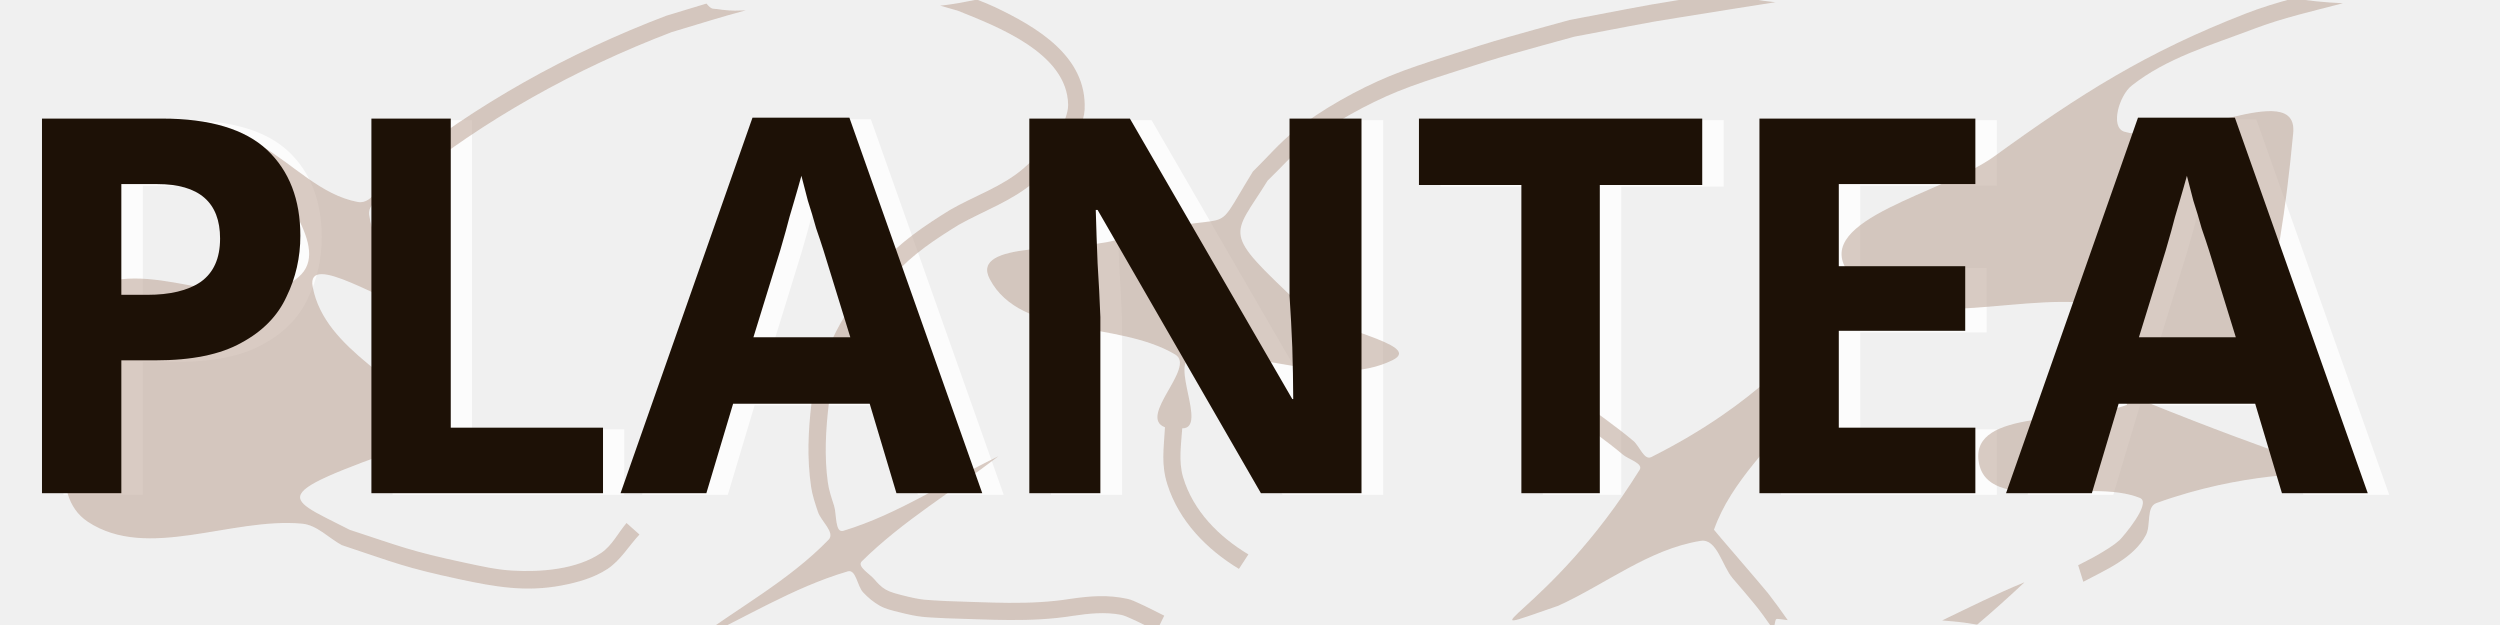
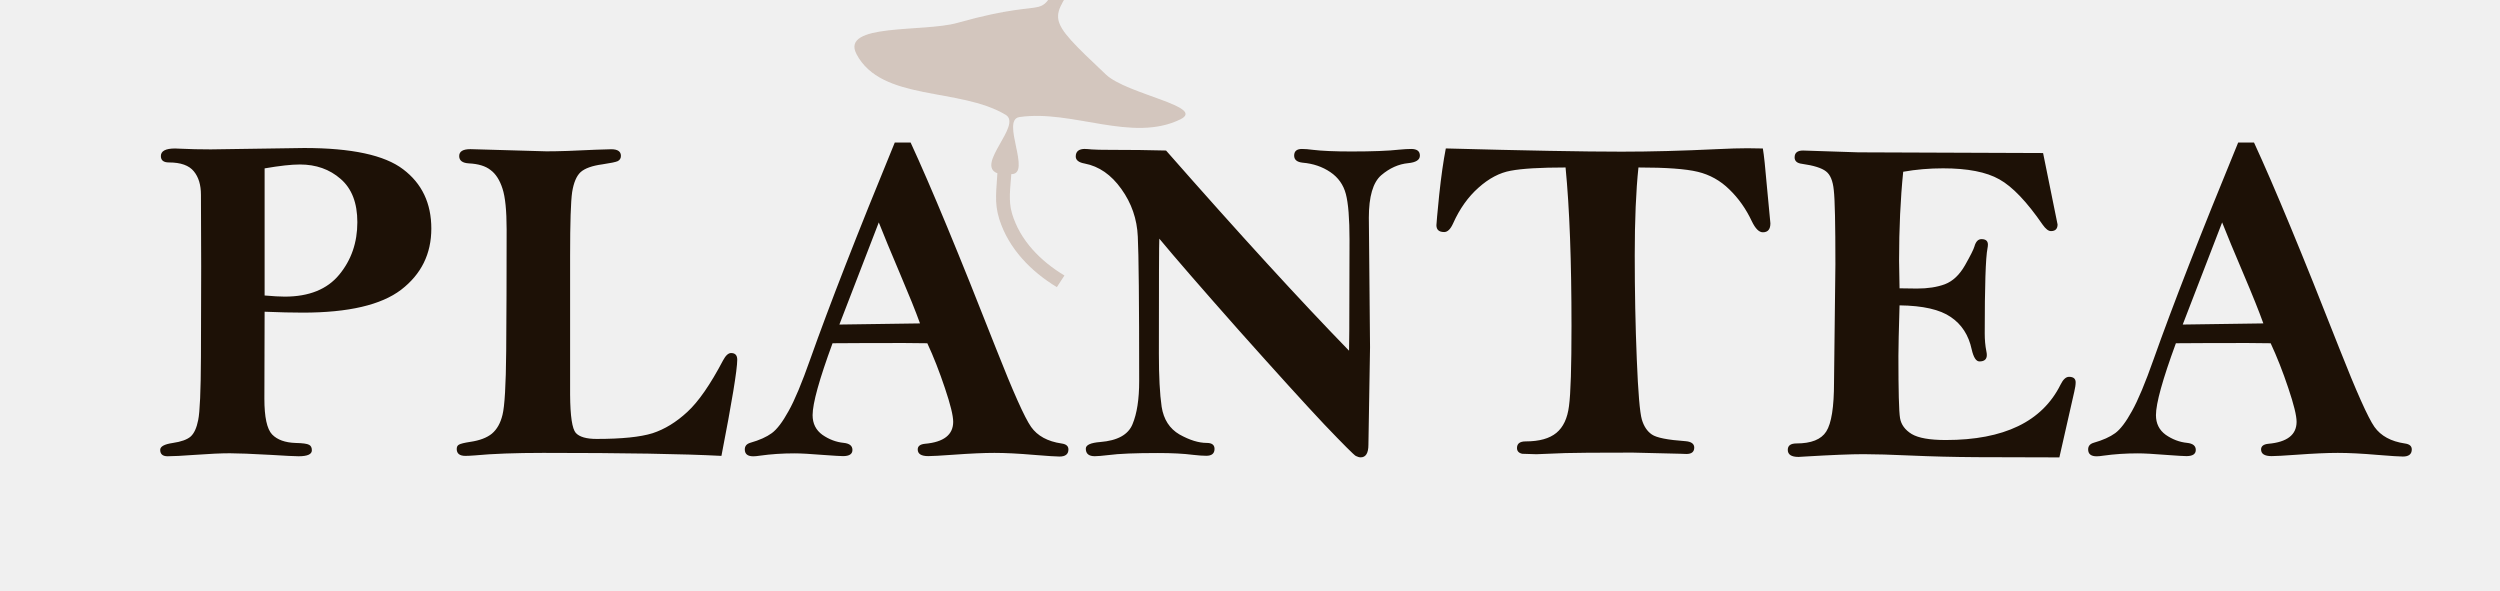
- <svg xmlns="http://www.w3.org/2000/svg" width="160" height="40" viewBox="0 0 42.333 10.583" version="1.1" id="svg5">
+ <svg xmlns="http://www.w3.org/2000/svg" width="199" height="47" viewBox="0 0 52.652 12.435" version="1.1" id="svg5">
  <defs id="defs2" />
  <g id="layer1">
-     <text xml:space="preserve" style="font-style:normal;font-variant:normal;font-weight:bold;font-stretch:normal;font-size:8.88px;font-family:'Bell MT';-inkscape-font-specification:'Bell MT, Bold';font-variant-ligatures:normal;font-variant-caps:normal;font-variant-numeric:normal;font-variant-east-asian:normal;fill:#ffffff;fill-opacity:0.808;stroke-width:4.6" x="0.278" y="8.377" id="text2968-9">
-       <tspan id="tspan2966-9" style="font-style:normal;font-variant:normal;font-weight:bold;font-stretch:normal;font-size:8.88px;font-family:'Bell MT';-inkscape-font-specification:'Bell MT, Bold';font-variant-ligatures:normal;font-variant-caps:normal;font-variant-numeric:normal;font-variant-east-asian:normal;fill:#ffffff;fill-opacity:0.808;stroke-width:4.6" x="0.278" y="8.377">PLANTEA</tspan>
-     </text>
-     <path id="path3317" style="fill:#bda598;fill-opacity:0.569;stroke-width:4.6" d="m 30.628,5.822 c -0.142,-0.009 -0.789,0.976 -2.667,1.918 C 27.84,7.8 27.763,7.554 27.659,7.467 27.368,7.221 27.05,7.007 26.749,6.773 l -0.176,0.233 c 0.3,0.233 0.616,0.446 0.906,0.691 0.098,0.083 0.353,0.15 0.285,0.259 -1.546,2.485 -3.156,2.912 -1.377,2.301 0.804,-0.366 1.54,-0.961 2.412,-1.099 0.274,-0.043 0.36,0.422 0.54,0.633 0.356,0.418 0.418,0.477 0.691,0.873 0.004,-0.019 0.009,-0.035 0.013,-0.057 0.025,-0.111 0.017,-0.13 0.06,-0.127 0.015,9.4e-4 0.035,0.004 0.064,0.007 0.035,0.004 0.07,0.009 0.105,0.014 -0.107,-0.154 -0.218,-0.307 -0.333,-0.455 C 29.852,9.935 29.021,8.976 29.023,8.97 29.314,8.138 30.034,7.526 30.539,6.804 c 0.099,-0.7 0.164,-0.977 0.089,-0.982 z m 3.652,4.038 c -0.471,0.193 -0.931,0.423 -1.393,0.646 0.058,0.004 0.116,0.01 0.174,0.015 0.14,0.012 0.279,0.031 0.418,0.056 0.243,-0.205 0.509,-0.442 0.802,-0.717 z m -6.511,3.808 c -0.061,0.046 -0.121,0.093 -0.18,0.141 0.119,-0.038 0.238,-0.08 0.356,-0.122 -0.024,-0.002 -0.048,-0.004 -0.072,-0.006 -0.035,-0.005 -0.069,-0.009 -0.104,-0.013 z m 2.422,1.363 c -0.021,0.022 -0.026,0.055 -0.012,0.114 0.004,0.001 0.009,0.002 0.013,0.003 -0.001,-0.039 -9.65e-4,-0.078 -5.17e-4,-0.117 z m 4.912,0.273 c 0.004,0.01 0.007,0.016 0.011,0.027 0.003,0.008 0.01,-0.023 0.002,-0.025 -0.004,-8.02e-4 -0.009,-0.001 -0.013,-0.002 z m 0.019,0.253 c -0.028,0.009 -0.057,0.018 -0.085,0.027 0.01,0.029 0.016,0.061 0.018,0.093 0.004,1.25e-4 0.009,3.76e-4 0.013,5.17e-4 0.019,-0.041 0.036,-0.081 0.054,-0.121 z m -1.563,2.14 c -0.005,0.003 -0.01,0.005 -0.014,0.008 0.002,0.003 0.005,0.005 0.007,0.008 0.002,-0.005 0.005,-0.011 0.007,-0.016 z" />
-     <path id="path3295" style="fill:#bda598;fill-opacity:0.57;stroke-width:4.6" d="m 16.543,-0.007 c -0.139,0.024 -0.276,0.057 -0.415,0.076 -0.069,0.011 -0.138,0.019 -0.207,0.027 0.086,0.025 0.172,0.049 0.295,0.084 0.656,0.264 1.858,0.716 1.871,1.593 0.002,0.151 -0.078,0.292 -0.118,0.438 -0.254,0.275 -0.337,0.378 -0.629,0.633 -0.367,0.32 -0.839,0.471 -1.255,0.712 -0.425,0.263 -0.84,0.541 -1.174,0.92 -0.129,0.147 -0.24,0.308 -0.348,0.471 -0.431,0.653 -0.405,0.665 -0.726,1.364 -0.031,0.166 -0.074,0.331 -0.094,0.499 -0.058,0.491 -0.079,0.939 -0.009,1.43 0.021,0.146 0.07,0.286 0.116,0.426 0.053,0.16 0.298,0.352 0.181,0.473 -0.676,0.698 -1.555,1.165 -2.333,1.748 0.886,-0.404 1.723,-0.938 2.657,-1.212 0.141,-0.041 0.16,0.249 0.261,0.356 0.083,0.089 0.18,0.169 0.286,0.228 0.098,0.054 0.209,0.079 0.317,0.106 0.377,0.095 0.433,0.083 0.799,0.104 0.717,0.019 1.439,0.074 2.151,-0.041 0.269,-0.04 0.545,-0.07 0.815,-0.017 0.063,0.013 0.122,0.044 0.181,0.069 0.112,0.049 0.307,0.149 0.421,0.206 L 19.714,10.425 c -0.116,-0.058 -0.309,-0.157 -0.422,-0.207 -0.066,-0.029 -0.131,-0.063 -0.202,-0.078 -0.342,-0.072 -0.624,-0.048 -0.962,0 -0.695,0.112 -1.401,0.057 -2.101,0.038 -0.35,-0.021 -0.398,-0.008 -0.751,-0.099 -0.095,-0.025 -0.193,-0.047 -0.279,-0.096 -0.075,-0.043 -0.137,-0.109 -0.193,-0.175 -0.079,-0.094 -0.298,-0.216 -0.211,-0.303 0.691,-0.684 1.542,-1.186 2.313,-1.779 C 16.031,8.147 15.211,8.708 14.281,8.988 14.136,9.032 14.169,8.707 14.123,8.563 14.081,8.432 14.035,8.301 14.017,8.164 13.957,7.723 13.982,7.272 14.035,6.832 14.055,6.675 14.094,6.521 14.124,6.366 14.423,5.734 14.412,5.703 14.812,5.1 14.915,4.945 15.022,4.791 15.145,4.651 15.454,4.302 15.845,4.047 16.237,3.805 16.665,3.566 17.139,3.402 17.516,3.078 17.819,2.817 17.921,2.693 18.182,2.41 18.244,2.226 18.357,2.052 18.366,1.858 18.41,0.951 17.548,0.455 16.851,0.122 16.75,0.075 16.647,0.033 16.543,-0.007 Z M 11.964,0.06 C 11.752,0.124 11.533,0.191 11.286,0.265 9.627,0.895 8.055,1.766 6.672,2.884 6.461,3.054 6.325,3.469 6.058,3.42 5.438,3.305 4.968,2.785 4.422,2.468 4.633,3.209 5.64,4.192 5.054,4.692 4.19,5.428 2.696,4.386 1.652,4.831 1.179,5.032 1.261,5.801 1.24,6.314 1.206,7.158 0.783,8.371 1.489,8.836 2.498,9.501 3.911,8.756 5.115,8.867 5.369,8.89 5.563,9.109 5.787,9.23 6.694,9.531 6.841,9.607 7.793,9.811 8.383,9.937 8.905,10.029 9.512,9.913 9.781,9.862 10.056,9.785 10.285,9.635 10.507,9.489 10.647,9.245 10.828,9.051 L 10.609,8.856 C 10.467,9.024 10.365,9.236 10.184,9.36 9.769,9.646 9.151,9.69 8.676,9.662 8.402,9.647 8.132,9.584 7.864,9.527 6.95,9.332 6.788,9.255 5.923,8.972 4.721,8.358 4.456,8.411 7.519,7.332 6.862,6.435 5.501,5.948 5.295,4.858 5.176,4.232 6.536,5.151 7.157,5.297 6.855,4.745 6.339,4.263 6.251,3.64 6.214,3.378 6.643,3.283 6.849,3.117 8.203,2.02 9.744,1.166 11.37,0.545 c 0.486,-0.145 0.854,-0.263 1.258,-0.37 -0.028,0.001 -0.055,0.002 -0.083,0.003 -0.136,0.008 -0.271,-0.004 -0.406,-0.025 -0.033,-0.005 -0.071,-1.184e-5 -0.099,-0.018 -0.03,-0.019 -0.054,-0.047 -0.077,-0.074 z M 7.519,7.332 c 0.011,0.015 0.022,0.029 0.032,0.044 C 7.659,7.53 7.291,8.054 7.432,7.929 7.602,7.777 7.87,7.208 7.655,7.283 c -0.052,0.018 -0.086,0.031 -0.136,0.049 z" />
-     <path id="path3285" style="fill:#bda598;fill-opacity:0.569;stroke-width:4.6" d="M 29.198,-0.123 C 27.63,0.13 28.297,0.012 26.579,0.338 25.69,0.584 25.387,0.659 24.456,0.963 24.146,1.064 23.835,1.163 23.534,1.287 22.999,1.507 22.367,1.859 21.922,2.216 21.665,2.421 21.451,2.675 21.216,2.904 c -0.787,1.278 -0.112,0.539 -2.332,1.164 -0.713,0.201 -2.469,0.002 -2.124,0.658 0.526,1.001 2.173,0.695 3.142,1.278 0.355,0.214 -0.645,1.054 -0.175,1.231 -0.019,0.357 -0.069,0.62 0.04,0.966 0.196,0.621 0.667,1.102 1.212,1.432 l 0.16,-0.245 C 20.64,9.088 20.204,8.653 20.033,8.08 19.954,7.812 20.001,7.523 20.019,7.253 20.457,7.256 19.79,6.108 20.191,6.051 21.31,5.89 22.566,6.597 23.581,6.098 24.128,5.829 22.456,5.573 22.012,5.155 20.672,3.893 20.862,4.034 21.465,3.058 21.685,2.847 21.886,2.614 22.125,2.426 22.551,2.09 23.152,1.758 23.661,1.551 23.952,1.432 24.253,1.336 24.553,1.239 c 0.942,-0.307 1.208,-0.37 2.105,-0.618 1.78,-0.337 0.888,-0.18 2.776,-0.485 0.21,-0.034 0.421,-0.065 0.631,-0.099 -0.014,-0.001 -0.027,-0.002 -0.041,-0.004 -0.109,-0.011 -0.217,-0.026 -0.325,-0.045 -0.074,-0.013 -0.146,-0.031 -0.22,-0.047 -0.082,-0.024 -0.166,-0.04 -0.249,-0.057 -0.011,-0.002 -0.021,-0.005 -0.032,-0.007 z" />
-     <path id="path3291" style="fill:#bda598;fill-opacity:0.569;stroke-width:4.6" d="m 38.823,-0.025 c -0.266,0.072 -0.529,0.151 -0.786,0.251 -1.687,0.654 -2.803,1.36 -4.271,2.424 -0.85,0.616 -3.07,1.062 -2.486,1.934 0.777,1.161 2.769,0.372 4.154,0.558 0.195,0.571 0.389,1.142 0.584,1.713 -0.838,0.317 -2.637,0.064 -2.514,0.951 0.128,0.926 1.868,0.272 2.733,0.626 0.208,0.085 -0.307,0.679 -0.345,0.713 -0.102,0.092 -0.222,0.161 -0.339,0.232 -0.117,0.071 -0.242,0.129 -0.363,0.194 l 0.087,0.28 C 35.647,9.652 36.127,9.456 36.337,9.06 36.426,8.892 36.337,8.583 36.516,8.518 39.48,7.451 41.142,8.748 36.304,6.792 34.131,0.399 37.823,13.017 38.831,2.254 38.92,1.306 36.889,2.499 35.975,2.231 35.723,2.158 35.887,1.617 36.092,1.453 36.688,0.979 37.45,0.761 38.161,0.49 38.651,0.303 39.165,0.188 39.673,0.055 39.517,0.048 39.362,0.037 39.208,0.021 39.08,0.005 38.951,-0.01 38.823,-0.025 Z" />
-     <text xml:space="preserve" style="font-style:normal;font-variant:normal;font-weight:bold;font-stretch:normal;font-size:8.88px;font-family:'Bell MT';-inkscape-font-specification:'Bell MT, Bold';font-variant-ligatures:normal;font-variant-caps:normal;font-variant-numeric:normal;font-variant-east-asian:normal;fill:#1d1106;fill-opacity:1;stroke-width:4.6" x="-0.084" y="8.352" id="text2968">
-       <tspan id="tspan2966" style="font-style:normal;font-variant:normal;font-weight:bold;font-stretch:normal;font-size:8.88px;font-family:'Bell MT';-inkscape-font-specification:'Bell MT, Bold';font-variant-ligatures:normal;font-variant-caps:normal;font-variant-numeric:normal;font-variant-east-asian:normal;fill:#1d1106;fill-opacity:1;stroke-width:4.6" x="-0.084" y="8.352">PLANTEA</tspan>
-     </text>
+     <path id="text2968" style="font-style:normal;font-variant:normal;font-weight:bold;font-stretch:normal;font-size:9.878px;font-family:'Bell MT';-inkscape-font-specification:'Bell MT, Bold';font-variant-ligatures:normal;font-variant-caps:normal;font-variant-numeric:normal;font-variant-east-asian:normal;fill:#1d1106;fill-opacity:1;stroke-width:4.6" d="m 18.845,3.001 c -0.788,1.916 -1.381,3.437 -1.78,4.563 -0.177,0.502 -0.329,0.867 -0.458,1.095 -0.125,0.228 -0.243,0.383 -0.352,0.463 -0.109,0.08 -0.26,0.148 -0.453,0.203 -0.077,0.023 -0.116,0.069 -0.116,0.14 0,0.096 0.059,0.145 0.178,0.145 0.039,0 0.087,-0.005 0.145,-0.014 0.228,-0.032 0.469,-0.048 0.723,-0.048 0.129,0 0.335,0.011 0.618,0.034 0.219,0.016 0.354,0.024 0.405,0.024 0.132,0 0.198,-0.043 0.198,-0.13 0,-0.087 -0.061,-0.136 -0.183,-0.149 -0.161,-0.016 -0.31,-0.073 -0.449,-0.169 -0.138,-0.1 -0.207,-0.238 -0.207,-0.415 0,-0.248 0.14,-0.752 0.42,-1.514 0.36,-0.003 0.863,-0.005 1.509,-0.005 0.116,0 0.278,0.002 0.487,0.005 0.132,0.283 0.255,0.598 0.371,0.945 0.116,0.344 0.174,0.58 0.174,0.709 0,0.273 -0.198,0.428 -0.593,0.463 -0.103,0.01 -0.154,0.05 -0.154,0.12 0,0.093 0.074,0.14 0.222,0.14 0.084,0 0.259,-0.01 0.526,-0.029 0.357,-0.026 0.646,-0.039 0.868,-0.039 0.228,0 0.51,0.014 0.844,0.043 0.283,0.023 0.458,0.034 0.526,0.034 0.125,0 0.188,-0.05 0.188,-0.15 0,-0.071 -0.048,-0.112 -0.145,-0.125 C 22.064,9.297 21.851,9.181 21.716,8.991 21.58,8.798 21.335,8.248 20.978,7.342 20.203,5.367 19.603,3.92 19.178,3.001 Z m 28.293,0 c -0.788,1.916 -1.381,3.437 -1.78,4.563 -0.177,0.502 -0.33,0.867 -0.458,1.095 -0.125,0.228 -0.243,0.383 -0.352,0.463 -0.109,0.08 -0.261,0.148 -0.454,0.203 -0.077,0.023 -0.116,0.069 -0.116,0.14 0,0.096 0.06,0.145 0.179,0.145 0.039,0 0.087,-0.005 0.145,-0.014 0.228,-0.032 0.469,-0.048 0.723,-0.048 0.129,0 0.334,0.011 0.617,0.034 0.219,0.016 0.354,0.024 0.405,0.024 0.132,0 0.198,-0.043 0.198,-0.13 0,-0.087 -0.061,-0.136 -0.183,-0.149 -0.161,-0.016 -0.31,-0.073 -0.449,-0.169 -0.138,-0.1 -0.207,-0.238 -0.207,-0.415 0,-0.248 0.14,-0.752 0.42,-1.514 0.36,-0.003 0.863,-0.005 1.509,-0.005 0.116,0 0.278,0.002 0.487,0.005 0.132,0.283 0.256,0.598 0.372,0.945 0.116,0.344 0.174,0.58 0.174,0.709 0,0.273 -0.198,0.428 -0.593,0.463 -0.103,0.01 -0.155,0.05 -0.155,0.12 0,0.093 0.074,0.14 0.222,0.14 0.084,0 0.259,-0.01 0.526,-0.029 0.357,-0.026 0.646,-0.039 0.868,-0.039 0.228,0 0.509,0.014 0.844,0.043 0.283,0.023 0.458,0.034 0.526,0.034 0.125,0 0.188,-0.05 0.188,-0.15 0,-0.071 -0.048,-0.112 -0.145,-0.125 C 50.357,9.297 50.143,9.181 50.008,8.991 49.873,8.798 49.627,8.248 49.27,7.342 48.495,5.367 47.896,3.92 47.471,3.001 Z M 6.407,3.117 4.439,3.146 c -0.238,0 -0.447,-0.005 -0.627,-0.014 l -0.125,-0.005 c -0.199,0 -0.299,0.053 -0.299,0.159 0,0.09 0.056,0.135 0.169,0.135 0.251,0 0.426,0.063 0.526,0.188 0.1,0.122 0.149,0.286 0.149,0.492 l 0.005,1.519 c 0,0.547 -0.002,1.18 -0.005,1.9 -0.003,0.717 -0.023,1.159 -0.058,1.327 -0.032,0.164 -0.085,0.28 -0.159,0.347 -0.074,0.064 -0.199,0.109 -0.376,0.135 -0.177,0.026 -0.265,0.074 -0.265,0.145 0,0.09 0.052,0.135 0.155,0.135 0.119,0 0.309,-0.01 0.569,-0.029 0.315,-0.023 0.563,-0.034 0.743,-0.034 0.164,0 0.452,0.011 0.864,0.034 0.305,0.019 0.5,0.029 0.583,0.029 0.186,0 0.28,-0.041 0.28,-0.125 0,-0.058 -0.019,-0.096 -0.058,-0.116 C 6.47,9.345 6.376,9.332 6.228,9.329 6.006,9.322 5.841,9.263 5.731,9.15 5.622,9.035 5.568,8.784 5.568,8.398 l 0.005,-1.833 c 0.315,0.013 0.584,0.019 0.806,0.019 0.958,0 1.648,-0.161 2.069,-0.482 C 8.871,5.777 9.084,5.348 9.084,4.814 9.084,4.28 8.886,3.864 8.49,3.565 8.098,3.266 7.404,3.117 6.407,3.117 Z m 30.395,0.005 c -0.167,0 -0.381,0.006 -0.641,0.019 -0.73,0.035 -1.399,0.053 -2.007,0.053 -0.801,0 -2.035,-0.023 -3.704,-0.068 -0.051,0.26 -0.098,0.588 -0.14,0.984 -0.039,0.392 -0.058,0.603 -0.058,0.632 0,0.096 0.054,0.145 0.164,0.145 0.071,0 0.133,-0.061 0.188,-0.183 0.138,-0.309 0.317,-0.559 0.535,-0.752 0.219,-0.196 0.445,-0.315 0.68,-0.357 0.238,-0.045 0.622,-0.068 1.153,-0.068 0.084,0.859 0.125,1.971 0.125,3.338 0,0.865 -0.017,1.427 -0.053,1.688 -0.032,0.257 -0.121,0.445 -0.266,0.564 -0.145,0.119 -0.36,0.179 -0.646,0.179 -0.122,0 -0.183,0.046 -0.183,0.14 0,0.064 0.037,0.105 0.111,0.121 0.151,0.006 0.25,0.009 0.299,0.009 l 0.608,-0.024 c 0.167,-0.006 0.64,-0.01 1.418,-0.01 l 0.998,0.024 0.135,0.005 c 0.109,0 0.164,-0.045 0.164,-0.135 0,-0.08 -0.063,-0.126 -0.188,-0.135 -0.37,-0.026 -0.605,-0.072 -0.704,-0.14 -0.1,-0.068 -0.17,-0.174 -0.212,-0.318 -0.042,-0.145 -0.078,-0.568 -0.106,-1.269 -0.029,-0.704 -0.043,-1.434 -0.043,-2.19 0,-0.74 0.026,-1.355 0.078,-1.847 0.582,0 0.998,0.03 1.249,0.091 0.254,0.061 0.476,0.185 0.666,0.372 0.193,0.186 0.351,0.41 0.473,0.67 0.074,0.154 0.151,0.232 0.232,0.232 0.106,0 0.159,-0.063 0.159,-0.188 l -0.072,-0.762 c -0.035,-0.412 -0.064,-0.684 -0.087,-0.815 -0.151,-0.003 -0.259,-0.005 -0.323,-0.005 z M 22.853,3.136 c -0.132,0 -0.197,0.053 -0.197,0.159 0,0.077 0.063,0.127 0.188,0.149 0.302,0.058 0.559,0.236 0.772,0.535 0.215,0.299 0.331,0.634 0.347,1.004 0.019,0.37 0.029,1.384 0.029,3.043 0,0.383 -0.047,0.685 -0.14,0.907 -0.09,0.222 -0.317,0.347 -0.68,0.376 -0.203,0.016 -0.304,0.062 -0.304,0.14 0,0.106 0.063,0.159 0.188,0.159 0.058,0 0.154,-0.008 0.289,-0.024 0.215,-0.029 0.563,-0.043 1.042,-0.043 0.299,0 0.545,0.013 0.738,0.038 0.113,0.013 0.206,0.02 0.28,0.02 0.116,0 0.174,-0.048 0.174,-0.145 0,-0.084 -0.055,-0.126 -0.164,-0.126 -0.17,0 -0.361,-0.059 -0.574,-0.178 -0.209,-0.122 -0.334,-0.317 -0.376,-0.584 -0.039,-0.27 -0.058,-0.641 -0.058,-1.114 0,-1.531 0.003,-2.339 0.009,-2.426 0.322,0.389 0.88,1.032 1.674,1.929 0.797,0.894 1.397,1.555 1.799,1.982 0.405,0.424 0.627,0.646 0.666,0.666 0.039,0.019 0.072,0.029 0.101,0.029 0.109,0 0.164,-0.088 0.164,-0.265 L 28.854,7.313 28.829,4.583 c 0,-0.444 0.087,-0.741 0.26,-0.892 0.177,-0.151 0.367,-0.236 0.569,-0.255 0.164,-0.016 0.246,-0.069 0.246,-0.159 0,-0.093 -0.061,-0.14 -0.183,-0.14 -0.068,0 -0.15,0.005 -0.246,0.014 -0.232,0.026 -0.569,0.039 -1.013,0.039 -0.354,0 -0.622,-0.012 -0.806,-0.034 -0.096,-0.013 -0.175,-0.019 -0.236,-0.019 -0.109,0 -0.164,0.047 -0.164,0.14 0,0.087 0.059,0.136 0.178,0.149 0.222,0.019 0.416,0.085 0.583,0.198 0.167,0.113 0.277,0.267 0.328,0.463 0.051,0.193 0.077,0.514 0.077,0.964 l -0.005,1.91 c 0,0.064 -0.001,0.206 -0.005,0.425 -1.029,-1.058 -2.314,-2.463 -3.854,-4.216 -0.36,-0.01 -0.749,-0.014 -1.167,-0.014 -0.193,0 -0.327,-0.003 -0.4,-0.009 -0.061,-0.006 -0.108,-0.01 -0.14,-0.01 z m -12.945,0.005 c -0.158,0 -0.237,0.048 -0.237,0.145 0,0.096 0.069,0.148 0.208,0.155 0.196,0.01 0.347,0.056 0.453,0.14 0.109,0.08 0.193,0.211 0.251,0.391 0.058,0.177 0.087,0.463 0.087,0.858 0,0.99 -0.003,1.845 -0.009,2.566 -0.006,0.717 -0.033,1.164 -0.078,1.341 -0.042,0.174 -0.116,0.305 -0.222,0.395 -0.106,0.087 -0.259,0.145 -0.458,0.174 -0.125,0.019 -0.204,0.039 -0.236,0.058 -0.032,0.016 -0.048,0.047 -0.048,0.092 0,0.096 0.061,0.145 0.183,0.145 0.042,0 0.108,-0.003 0.198,-0.01 0.37,-0.035 0.851,-0.053 1.442,-0.053 1.698,0 2.948,0.021 3.752,0.063 0.222,-1.141 0.333,-1.817 0.333,-2.026 0,-0.093 -0.043,-0.14 -0.13,-0.14 -0.058,0 -0.114,0.052 -0.169,0.155 -0.267,0.508 -0.518,0.87 -0.752,1.085 -0.232,0.215 -0.476,0.365 -0.733,0.449 -0.257,0.08 -0.65,0.12 -1.177,0.12 -0.215,0 -0.362,-0.042 -0.439,-0.126 -0.077,-0.087 -0.117,-0.355 -0.12,-0.805 v -2.928 c 0,-0.695 0.014,-1.141 0.043,-1.34 0.032,-0.199 0.091,-0.339 0.178,-0.42 0.09,-0.08 0.243,-0.135 0.458,-0.164 0.174,-0.026 0.281,-0.048 0.323,-0.067 0.045,-0.023 0.068,-0.06 0.068,-0.111 0,-0.093 -0.068,-0.14 -0.203,-0.14 -0.058,0 -0.167,0.003 -0.328,0.01 -0.444,0.023 -0.79,0.034 -1.037,0.034 z m 28.066,0.029 c -0.119,0 -0.178,0.048 -0.178,0.145 0,0.077 0.052,0.123 0.155,0.135 0.248,0.035 0.416,0.088 0.506,0.159 0.09,0.068 0.145,0.199 0.164,0.395 0.023,0.193 0.034,0.714 0.034,1.563 l -0.029,2.484 c 0,0.521 -0.054,0.866 -0.164,1.037 -0.106,0.167 -0.315,0.251 -0.627,0.251 -0.122,0 -0.183,0.045 -0.183,0.135 0,0.1 0.076,0.149 0.227,0.149 0.032,0 0.082,-0.003 0.149,-0.009 0.543,-0.032 0.95,-0.049 1.22,-0.049 0.241,0 0.574,0.01 0.998,0.029 0.428,0.019 0.888,0.031 1.38,0.034 l 1.746,0.005 0.314,-1.384 c 0.019,-0.08 0.029,-0.146 0.029,-0.197 0,-0.077 -0.047,-0.116 -0.14,-0.116 -0.064,0 -0.124,0.054 -0.178,0.164 -0.386,0.778 -1.191,1.167 -2.416,1.167 -0.338,0 -0.577,-0.042 -0.719,-0.126 -0.141,-0.087 -0.223,-0.199 -0.246,-0.337 -0.023,-0.138 -0.034,-0.574 -0.034,-1.307 0,-0.17 0.008,-0.525 0.024,-1.066 0.492,0.006 0.852,0.088 1.08,0.246 0.228,0.154 0.375,0.381 0.439,0.68 0.039,0.17 0.093,0.255 0.164,0.255 0.103,0 0.155,-0.045 0.155,-0.135 0,-0.023 -0.003,-0.05 -0.01,-0.082 -0.023,-0.113 -0.034,-0.238 -0.034,-0.376 0,-0.994 0.019,-1.59 0.058,-1.789 0.006,-0.029 0.009,-0.055 0.009,-0.078 0,-0.077 -0.045,-0.116 -0.135,-0.116 -0.071,0 -0.12,0.052 -0.149,0.155 -0.016,0.058 -0.082,0.19 -0.198,0.395 -0.116,0.203 -0.257,0.336 -0.424,0.4 -0.164,0.061 -0.36,0.091 -0.589,0.091 l -0.366,-0.005 c -0.006,-0.273 -0.01,-0.468 -0.01,-0.583 0,-0.678 0.029,-1.303 0.087,-1.872 0.27,-0.048 0.55,-0.072 0.839,-0.072 0.518,0 0.913,0.077 1.186,0.232 0.277,0.154 0.58,0.473 0.912,0.955 0.064,0.09 0.122,0.135 0.174,0.135 0.093,0 0.14,-0.047 0.14,-0.14 C 43.233,4.226 43.132,3.724 43.029,3.223 L 39.137,3.208 Z M 6.315,3.464 c 0.341,0 0.627,0.101 0.859,0.304 0.235,0.203 0.352,0.506 0.352,0.912 0,0.428 -0.127,0.796 -0.381,1.104 -0.254,0.309 -0.637,0.463 -1.148,0.463 -0.1,0 -0.241,-0.008 -0.424,-0.024 V 3.546 C 5.891,3.491 6.138,3.464 6.315,3.464 Z m 12.193,1.22 c 0.1,0.254 0.251,0.619 0.453,1.095 0.186,0.437 0.325,0.781 0.415,1.032 l -1.698,0.024 z m 28.292,0 c 0.1,0.254 0.251,0.619 0.454,1.095 0.186,0.437 0.324,0.781 0.414,1.032 l -1.698,0.024 z" />
+     <path id="path3285" style="fill:#bda598;fill-opacity:0.569;stroke-width:4.6" d="m 30.475,-3.709 c -1.567,0.253 -0.901,0.135 -2.618,0.461 -0.889,0.246 -1.193,0.32 -2.123,0.624 -0.31,0.101 -0.621,0.201 -0.922,0.325 -0.535,0.22 -1.167,0.572 -1.612,0.929 -0.256,0.205 -0.47,0.459 -0.705,0.688 -0.787,1.278 -0.112,0.539 -2.332,1.164 -0.713,0.201 -2.469,0.002 -2.124,0.658 0.526,1.001 2.173,0.695 3.142,1.278 0.355,0.214 -0.645,1.054 -0.175,1.231 -0.019,0.357 -0.069,0.62 0.04,0.966 0.196,0.621 0.667,1.102 1.212,1.432 l 0.16,-0.245 c -0.499,-0.3 -0.935,-0.735 -1.105,-1.308 -0.08,-0.269 -0.032,-0.557 -0.014,-0.827 0.438,0.004 -0.229,-1.144 0.172,-1.202 1.119,-0.161 2.375,0.546 3.389,0.048 0.547,-0.269 -1.124,-0.525 -1.568,-0.943 -1.34,-1.263 -1.15,-1.122 -0.547,-2.098 0.22,-0.211 0.42,-0.444 0.659,-0.632 0.426,-0.336 1.027,-0.667 1.536,-0.875 0.292,-0.119 0.592,-0.215 0.892,-0.312 0.942,-0.307 1.208,-0.37 2.105,-0.618 1.78,-0.337 0.888,-0.18 2.776,-0.485 0.21,-0.034 0.421,-0.065 0.631,-0.099 -0.014,-0.001 -0.027,-0.002 -0.041,-0.004 -0.109,-0.011 -0.217,-0.026 -0.325,-0.045 -0.074,-0.013 -0.146,-0.031 -0.22,-0.047 -0.082,-0.024 -0.166,-0.04 -0.249,-0.057 -0.011,-0.002 -0.021,-0.005 -0.032,-0.007 z" />
  </g>
</svg>
